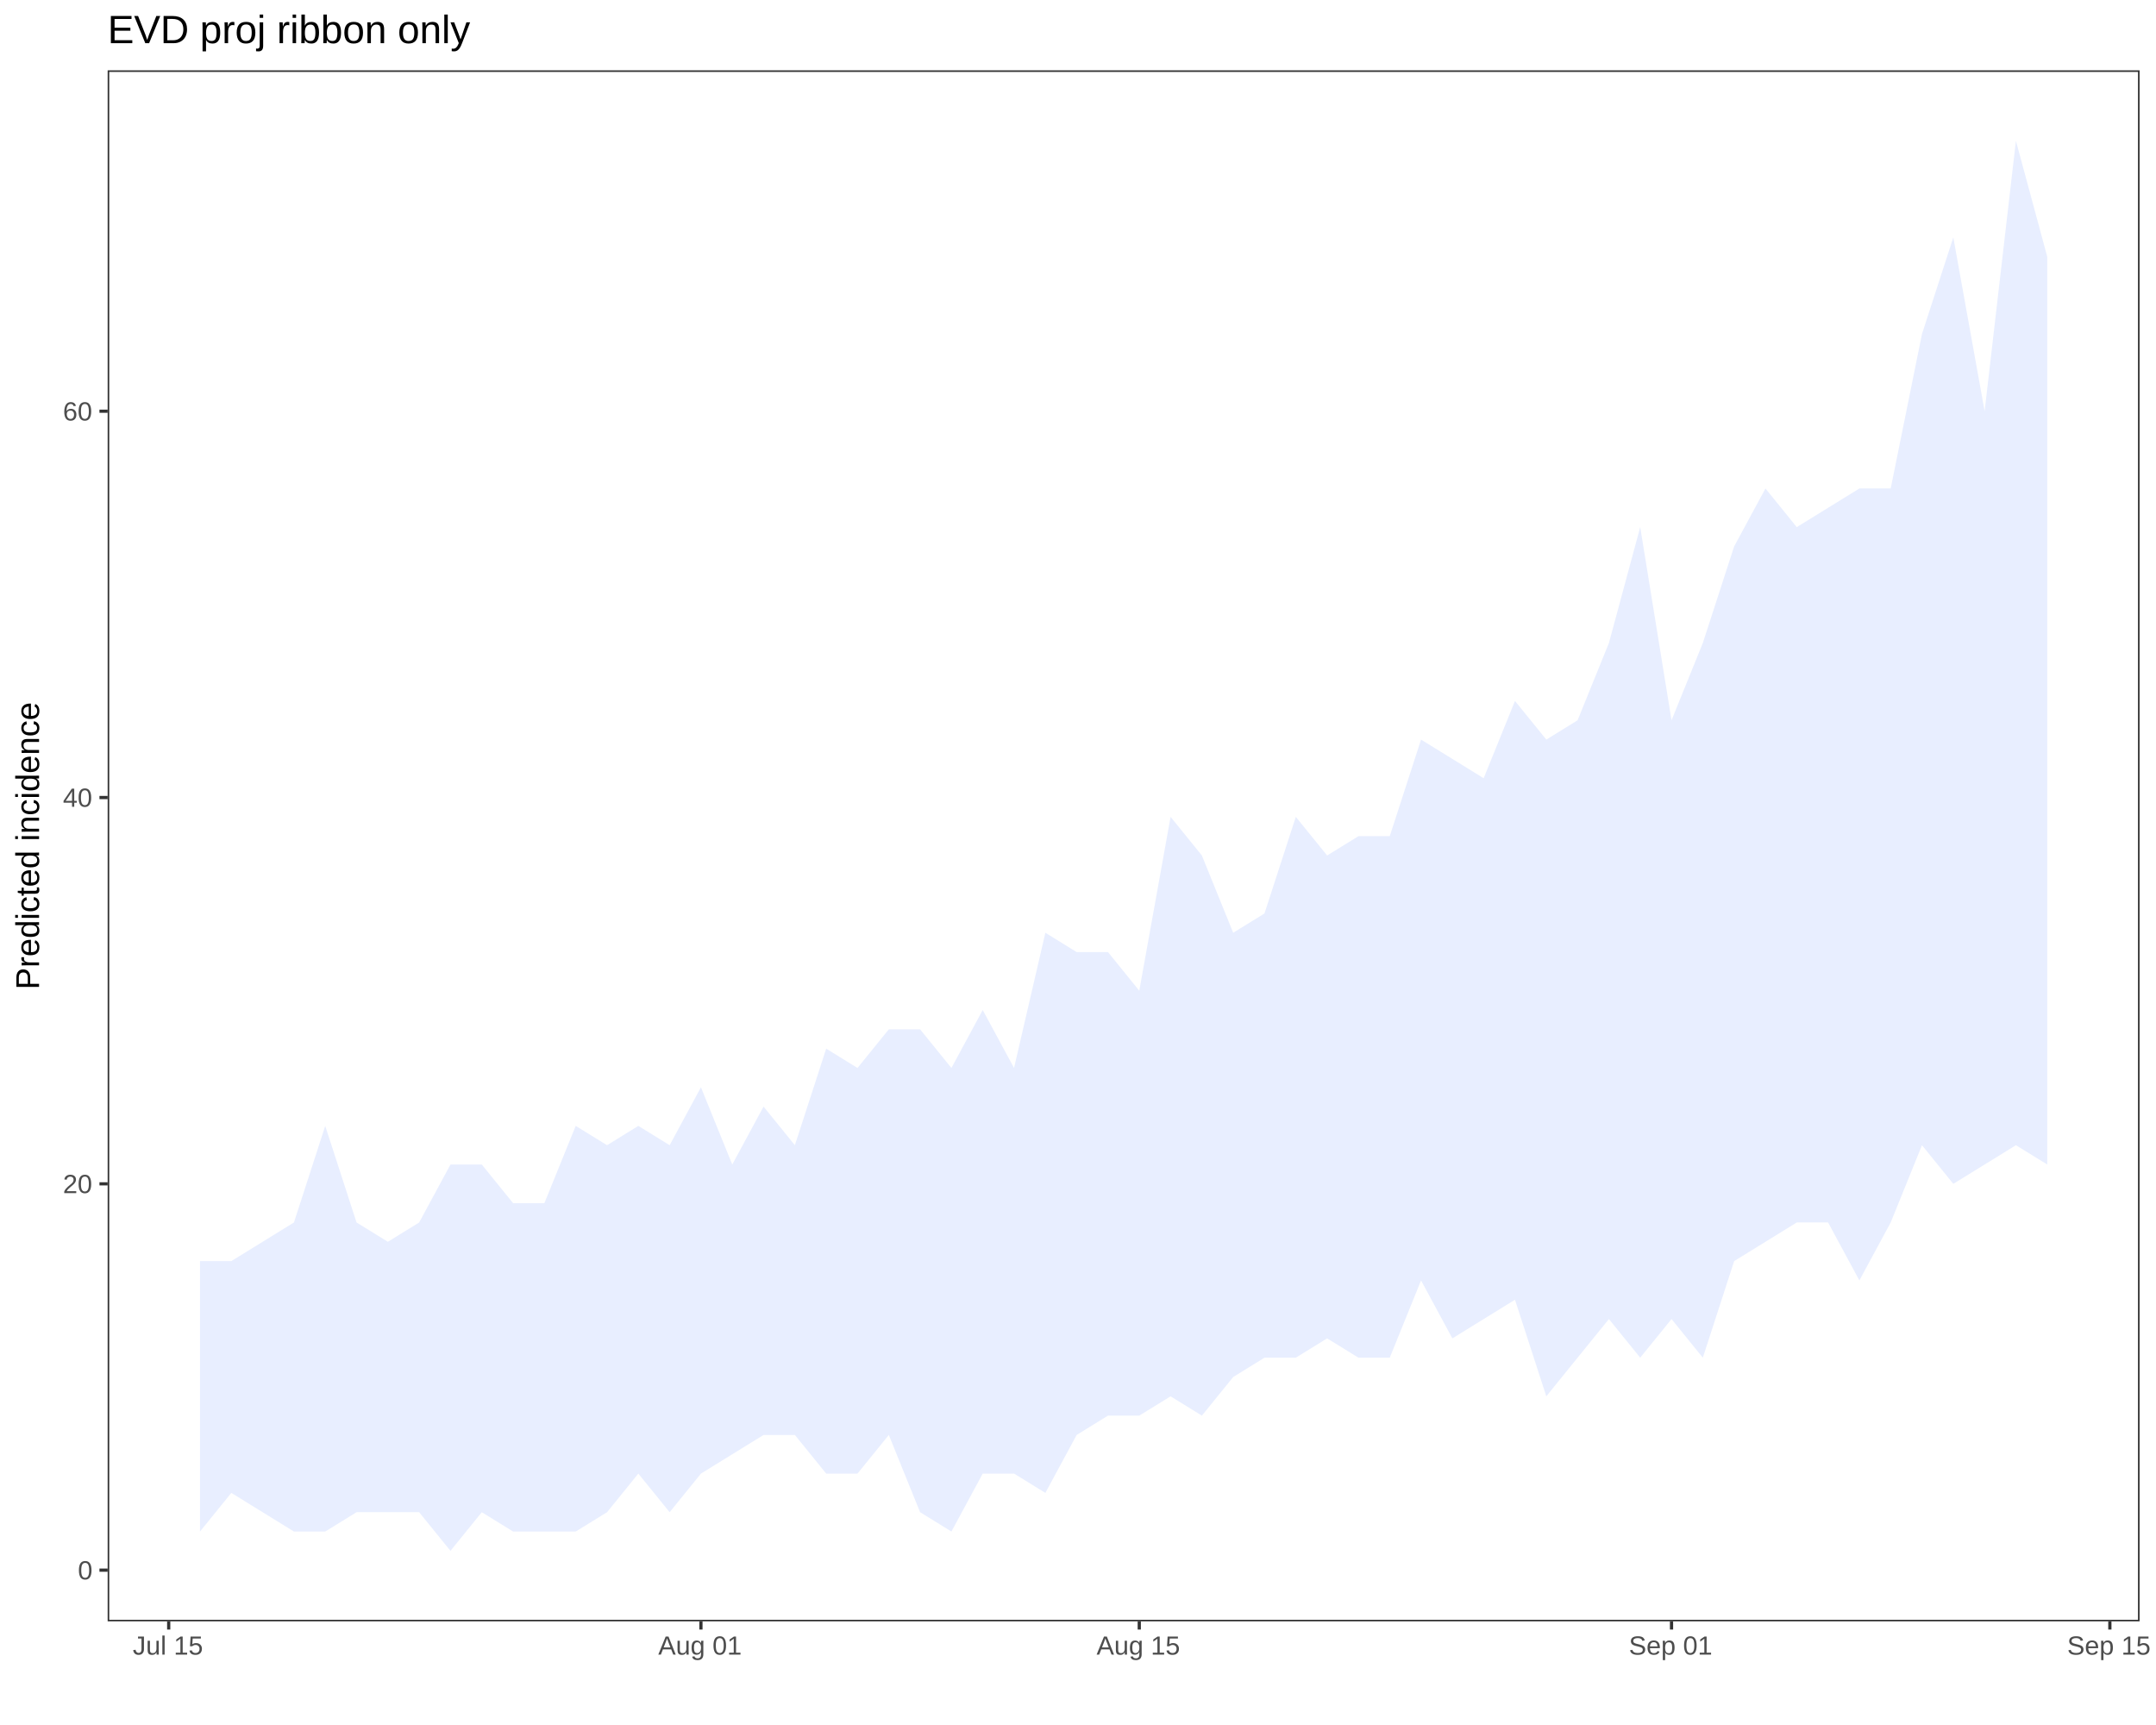
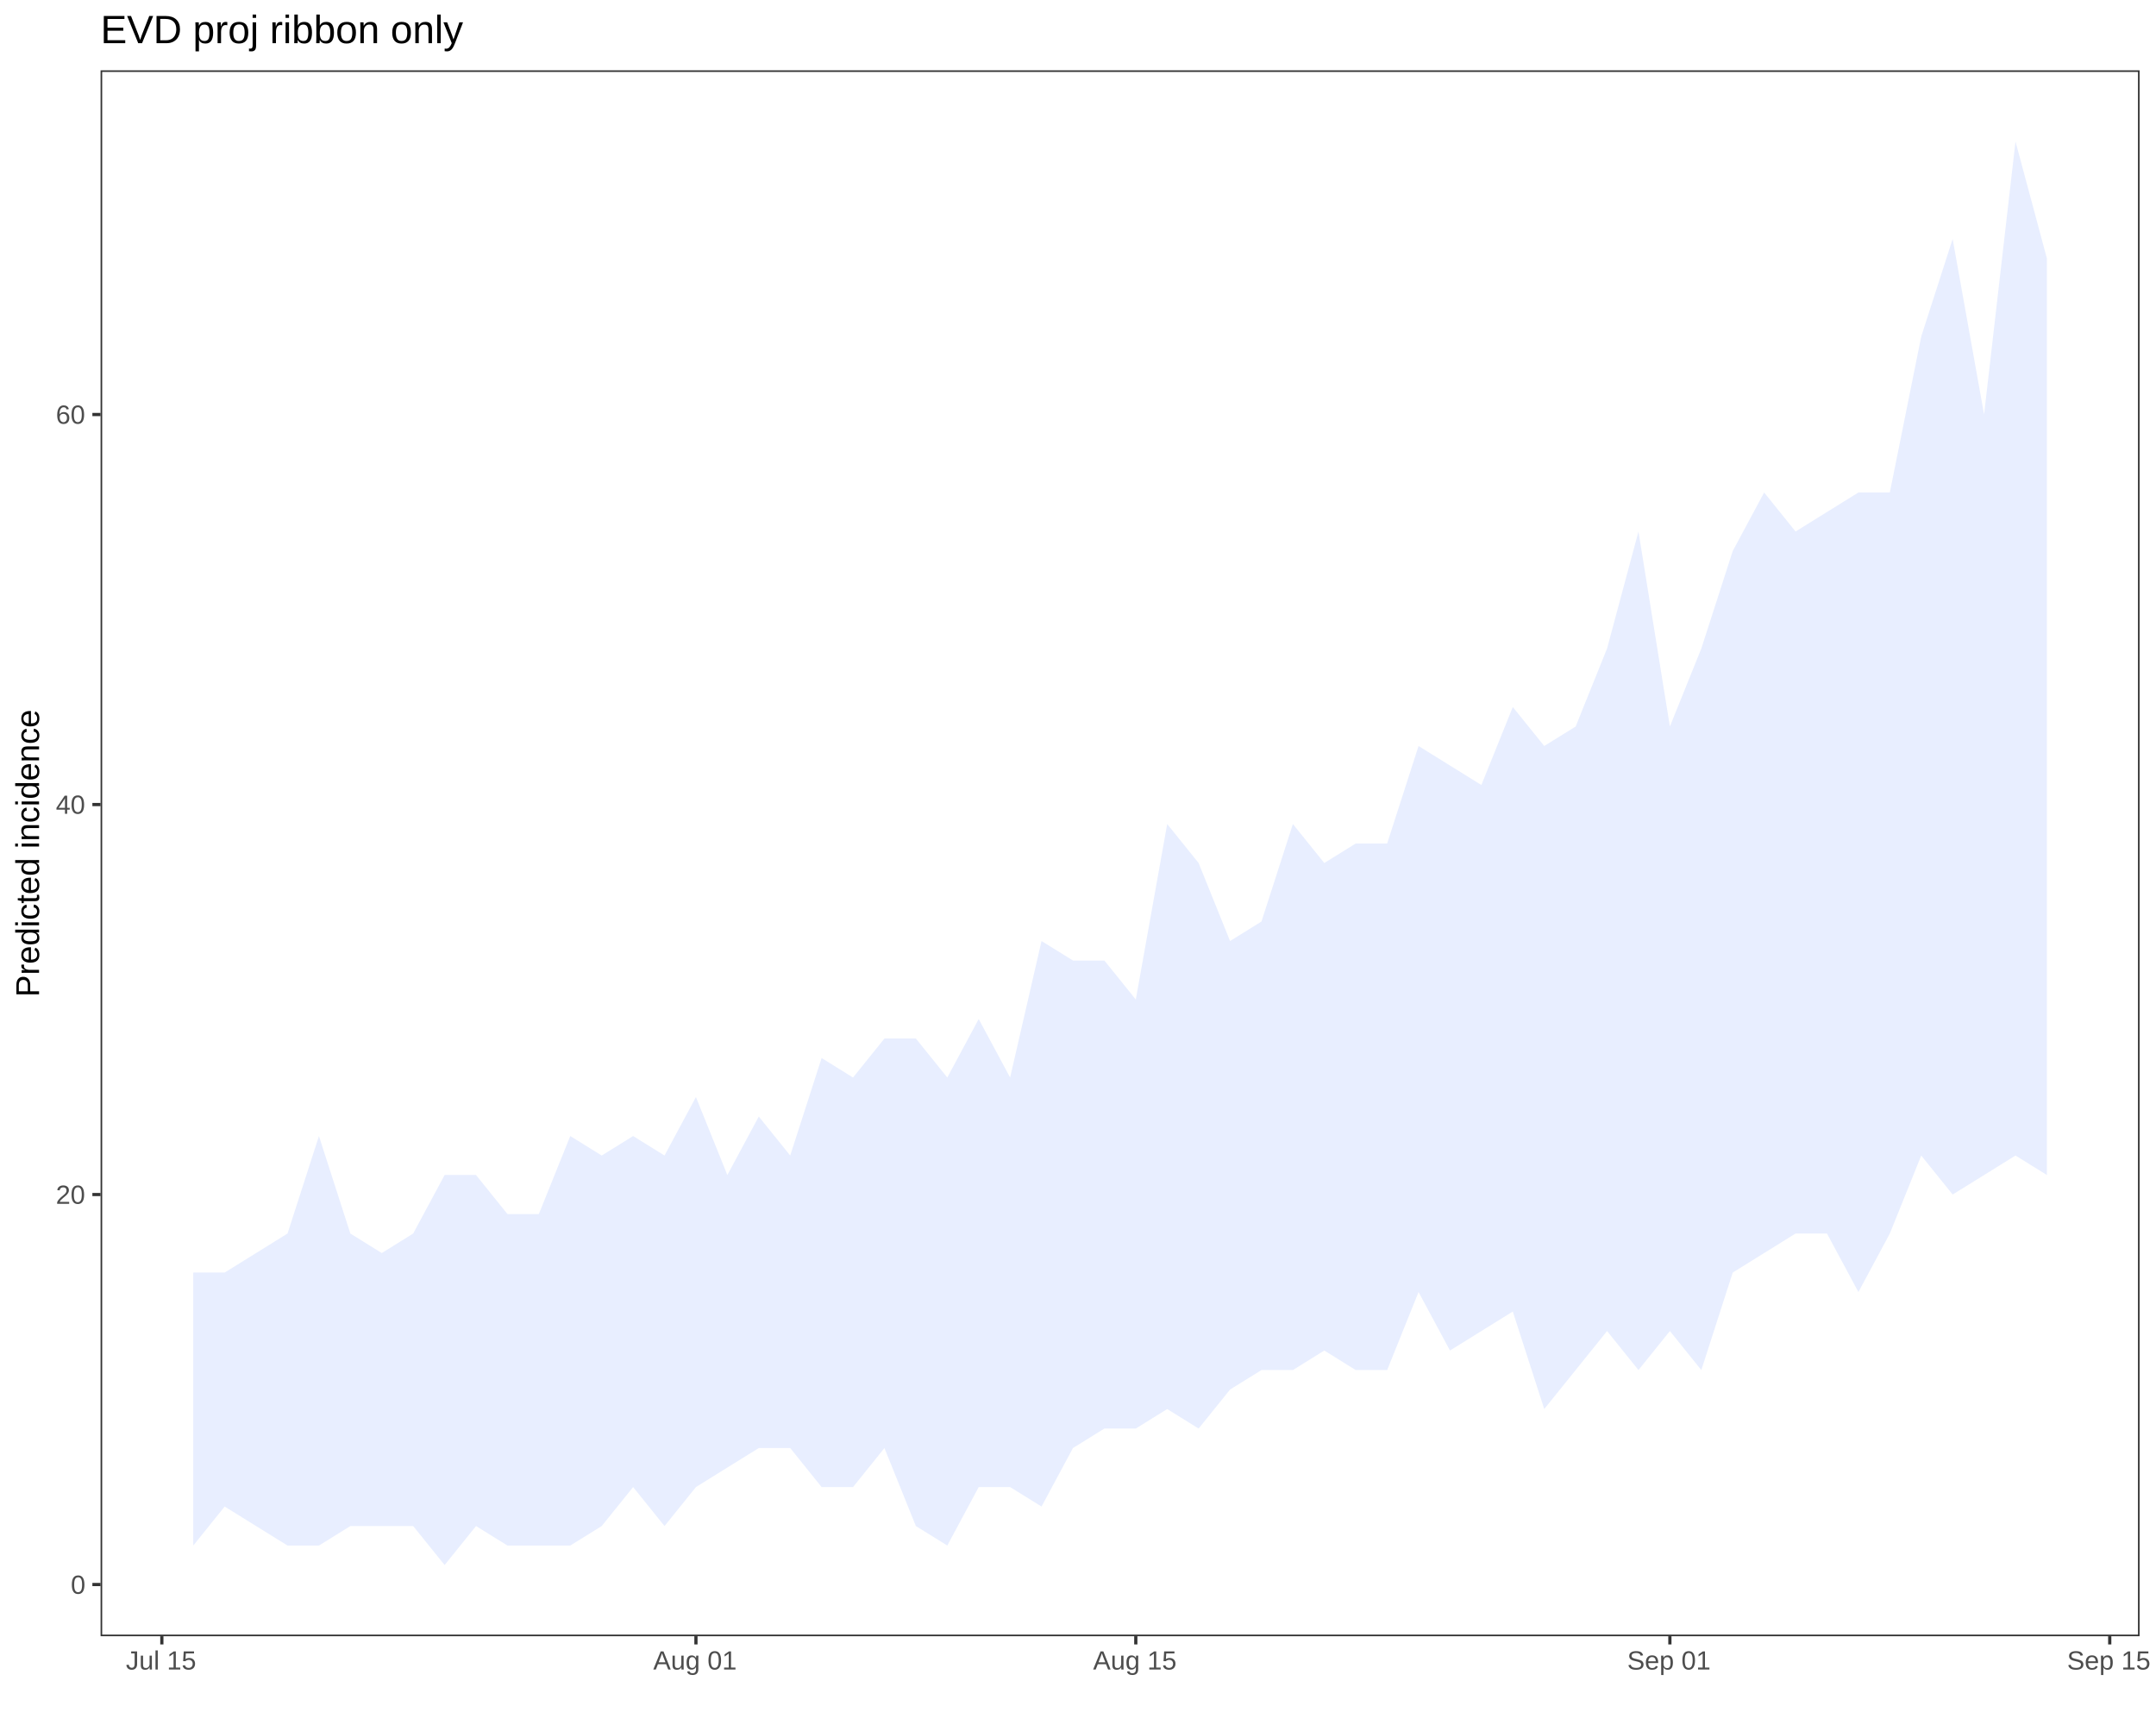
<svg xmlns="http://www.w3.org/2000/svg" viewBox="0 0 720.00 576.00">
  <defs>
    <style type="text/css">
    line, polyline, path, rect, circle {
      fill: none;
      stroke: #000000;
      stroke-linecap: round;
      stroke-linejoin: round;
      stroke-miterlimit: 10.00;
    }
  </style>
  </defs>
  <rect width="100%" height="100%" style="stroke: none; fill: #FFFFFF;" />
  <rect x="0.00" y="0.00" width="720.00" height="576.00" style="stroke-width: 1.07; stroke: #FFFFFF; fill: #FFFFFF;" />
  <defs>
-     <clipPath id="cpMzUuOTQ4fDcxNC41MjF8NTQxLjM5MXwyMy40NzY3">
-       <rect x="35.95" y="23.48" width="678.57" height="517.91" />
+     <clipPath id="cpMzMuNTg4N3w3MTQuNTIxfDU0Ni4zNnwyMy40NzY3">
+       <rect x="33.59" y="23.48" width="680.93" height="522.88" />
    </clipPath>
  </defs>
-   <rect x="35.95" y="23.48" width="678.57" height="517.91" style="stroke-width: 1.07; stroke: none; fill: #FFFFFF;" clip-path="url(#cpMzUuOTQ4fDcxNC41MjF8NTQxLjM5MXwyMy40NzY3)" />
-   <polyline points="66.79,421.10 77.25,421.10 87.70,414.65 98.16,408.20 108.61,375.95 119.07,408.20 129.53,414.65 139.98,408.20 150.44,388.85 160.89,388.85 171.35,401.75 181.80,401.75 192.26,375.95 202.72,382.40 213.17,375.95 223.63,382.40 234.08,363.06 244.54,388.85 254.99,369.51 265.45,382.40 275.91,350.16 286.36,356.61 296.82,343.71 307.27,343.71 317.73,356.61 328.18,337.26 338.64,356.61 349.10,311.46 359.55,317.91 370.01,317.91 380.46,330.81 390.92,272.76 401.37,285.66 411.83,311.46 422.28,305.01 432.74,272.76 443.20,285.66 453.65,279.21 464.11,279.21 474.56,246.96 485.02,253.41 495.47,259.86 505.93,234.06 516.39,246.96 526.84,240.51 537.30,214.71 547.75,176.01 558.21,240.51 568.66,214.71 579.12,182.46 589.58,163.11 600.03,176.01 610.49,169.56 620.94,163.11 631.40,163.11 641.85,111.52 652.31,79.27 662.77,137.31 673.22,47.02 683.68,85.72 683.68,388.85 673.22,382.40 662.77,388.85 652.31,395.30 641.85,382.40 631.40,408.20 620.94,427.55 610.49,408.20 600.03,408.20 589.58,414.65 579.12,421.10 568.66,453.35 558.21,440.45 547.75,453.35 537.30,440.45 526.84,453.35 516.39,466.25 505.93,434.00 495.47,440.45 485.02,446.90 474.56,427.55 464.11,453.35 453.65,453.35 443.20,446.90 432.74,453.35 422.28,453.35 411.83,459.80 401.37,472.70 390.92,466.25 380.46,472.70 370.01,472.70 359.55,479.15 349.10,498.50 338.64,492.05 328.18,492.05 317.73,511.40 307.27,504.95 296.82,479.15 286.36,492.05 275.91,492.05 265.45,479.15 254.99,479.15 244.54,485.60 234.08,492.05 223.63,504.95 213.17,492.05 202.72,504.95 192.26,511.40 181.80,511.40 171.35,511.40 160.89,504.95 150.44,517.85 139.98,504.95 129.53,504.95 119.07,504.95 108.61,511.40 98.16,511.40 87.70,504.95 77.25,498.50 66.79,511.40 " style="stroke-width: 1.07; stroke: none; fill: #B3C6FF; fill-opacity: 0.30;" clip-path="url(#cpMzUuOTQ4fDcxNC41MjF8NTQxLjM5MXwyMy40NzY3)" />
-   <rect x="35.95" y="23.48" width="678.57" height="517.91" style="stroke-width: 1.07; stroke: #333333;" clip-path="url(#cpMzUuOTQ4fDcxNC41MjF8NTQxLjM5MXwyMy40NzY3)" />
+   <rect x="33.59" y="23.48" width="680.93" height="522.88" style="stroke-width: 1.07; stroke: none; fill: #FFFFFF;" clip-path="url(#cpMzMuNTg4N3w3MTQuNTIxfDU0Ni4zNnwyMy40NzY3)" />
+   <polyline points="64.54,424.92 75.03,424.92 85.52,418.41 96.02,411.89 106.51,379.34 117.00,411.89 127.49,418.41 137.98,411.89 148.48,392.36 158.97,392.36 169.46,405.38 179.95,405.38 190.44,379.34 200.94,385.85 211.43,379.34 221.92,385.85 232.41,366.31 242.90,392.36 253.40,372.82 263.89,385.85 274.38,353.29 284.87,359.80 295.36,346.78 305.86,346.78 316.35,359.80 326.84,340.27 337.33,359.80 347.82,314.22 358.32,320.73 368.81,320.73 379.30,333.76 389.79,275.15 400.28,288.17 410.78,314.22 421.27,307.71 431.76,275.15 442.25,288.17 452.74,281.66 463.24,281.66 473.73,249.10 484.22,255.62 494.71,262.13 505.20,236.08 515.70,249.10 526.19,242.59 536.68,216.55 547.17,177.48 557.66,242.59 568.16,216.55 578.65,183.99 589.14,164.45 599.63,177.48 610.12,170.96 620.62,164.45 631.11,164.45 641.60,112.36 652.09,79.80 662.59,138.41 673.08,47.24 683.57,86.31 683.57,392.36 673.08,385.85 662.59,392.36 652.09,398.87 641.60,385.85 631.11,411.89 620.62,431.43 610.12,411.89 599.63,411.89 589.14,418.41 578.65,424.92 568.16,457.48 557.66,444.45 547.17,457.48 536.68,444.45 526.19,457.48 515.70,470.50 505.20,437.94 494.71,444.45 484.22,450.96 473.73,431.43 463.24,457.48 452.74,457.48 442.25,450.96 431.76,457.48 421.27,457.48 410.78,463.99 400.28,477.01 389.79,470.50 379.30,477.01 368.81,477.01 358.32,483.52 347.82,503.06 337.33,496.55 326.84,496.55 316.35,516.08 305.86,509.57 295.36,483.52 284.87,496.55 274.38,496.55 263.89,483.52 253.40,483.52 242.90,490.03 232.41,496.55 221.92,509.57 211.43,496.55 200.94,509.57 190.44,516.08 179.95,516.08 169.46,516.08 158.97,509.57 148.48,522.59 137.98,509.57 127.49,509.57 117.00,509.57 106.51,516.08 96.02,516.08 85.52,509.57 75.03,503.06 64.54,516.08 " style="stroke-width: 1.07; stroke: none; fill: #B3C6FF; fill-opacity: 0.30;" clip-path="url(#cpMzMuNTg4N3w3MTQuNTIxfDU0Ni4zNnwyMy40NzY3)" />
+   <rect x="33.59" y="23.48" width="680.93" height="522.88" style="stroke-width: 1.07; stroke: #333333;" clip-path="url(#cpMzMuNTg4N3w3MTQuNTIxfDU0Ni4zNnwyMy40NzY3)" />
  <defs>
    <clipPath id="cpMHw3MjB8NTc2fDA=">
      <rect x="0.00" y="0.00" width="720.00" height="576.00" />
    </clipPath>
  </defs>
  <g clip-path="url(#cpMHw3MjB8NTc2fDA=)">
-     <text x="26.01" y="527.39" style="font-size: 8.80px; fill: #4D4D4D; font-family: Liberation Sans;" textLength="5.01px" lengthAdjust="spacingAndGlyphs">0</text>
+     <text x="23.65" y="532.20" style="font-size: 8.80px; fill: #4D4D4D; font-family: Liberation Sans;" textLength="5.01px" lengthAdjust="spacingAndGlyphs">0</text>
  </g>
  <g clip-path="url(#cpMHw3MjB8NTc2fDA=)">
-     <text x="21.01" y="398.40" style="font-size: 8.80px; fill: #4D4D4D; font-family: Liberation Sans;" textLength="10.01px" lengthAdjust="spacingAndGlyphs">20</text>
+     <text x="18.65" y="401.97" style="font-size: 8.80px; fill: #4D4D4D; font-family: Liberation Sans;" textLength="10.01px" lengthAdjust="spacingAndGlyphs">20</text>
  </g>
  <g clip-path="url(#cpMHw3MjB8NTc2fDA=)">
-     <text x="21.01" y="269.40" style="font-size: 8.80px; fill: #4D4D4D; font-family: Liberation Sans;" textLength="10.01px" lengthAdjust="spacingAndGlyphs">40</text>
+     <text x="18.65" y="271.73" style="font-size: 8.80px; fill: #4D4D4D; font-family: Liberation Sans;" textLength="10.01px" lengthAdjust="spacingAndGlyphs">40</text>
  </g>
  <g clip-path="url(#cpMHw3MjB8NTc2fDA=)">
-     <text x="21.01" y="140.41" style="font-size: 8.80px; fill: #4D4D4D; font-family: Liberation Sans;" textLength="10.01px" lengthAdjust="spacingAndGlyphs">60</text>
+     <text x="18.65" y="141.50" style="font-size: 8.80px; fill: #4D4D4D; font-family: Liberation Sans;" textLength="10.01px" lengthAdjust="spacingAndGlyphs">60</text>
  </g>
-   <polyline points="33.21,524.30 35.95,524.30 " style="stroke-width: 1.07; stroke: #333333; stroke-linecap: butt;" clip-path="url(#cpMHw3MjB8NTc2fDA=)" />
-   <polyline points="33.21,395.30 35.95,395.30 " style="stroke-width: 1.07; stroke: #333333; stroke-linecap: butt;" clip-path="url(#cpMHw3MjB8NTc2fDA=)" />
-   <polyline points="33.21,266.31 35.95,266.31 " style="stroke-width: 1.07; stroke: #333333; stroke-linecap: butt;" clip-path="url(#cpMHw3MjB8NTc2fDA=)" />
-   <polyline points="33.21,137.31 35.95,137.31 " style="stroke-width: 1.07; stroke: #333333; stroke-linecap: butt;" clip-path="url(#cpMHw3MjB8NTc2fDA=)" />
-   <polyline points="56.34,544.13 56.34,541.39 " style="stroke-width: 1.07; stroke: #333333; stroke-linecap: butt;" clip-path="url(#cpMHw3MjB8NTc2fDA=)" />
-   <polyline points="234.08,544.13 234.08,541.39 " style="stroke-width: 1.07; stroke: #333333; stroke-linecap: butt;" clip-path="url(#cpMHw3MjB8NTc2fDA=)" />
-   <polyline points="380.46,544.13 380.46,541.39 " style="stroke-width: 1.07; stroke: #333333; stroke-linecap: butt;" clip-path="url(#cpMHw3MjB8NTc2fDA=)" />
-   <polyline points="558.21,544.13 558.21,541.39 " style="stroke-width: 1.07; stroke: #333333; stroke-linecap: butt;" clip-path="url(#cpMHw3MjB8NTc2fDA=)" />
-   <polyline points="704.59,544.13 704.59,541.39 " style="stroke-width: 1.07; stroke: #333333; stroke-linecap: butt;" clip-path="url(#cpMHw3MjB8NTc2fDA=)" />
+   <polyline points="30.85,529.10 33.59,529.10 " style="stroke-width: 1.07; stroke: #333333; stroke-linecap: butt;" clip-path="url(#cpMHw3MjB8NTc2fDA=)" />
+   <polyline points="30.85,398.87 33.59,398.87 " style="stroke-width: 1.07; stroke: #333333; stroke-linecap: butt;" clip-path="url(#cpMHw3MjB8NTc2fDA=)" />
+   <polyline points="30.85,268.64 33.59,268.64 " style="stroke-width: 1.07; stroke: #333333; stroke-linecap: butt;" clip-path="url(#cpMHw3MjB8NTc2fDA=)" />
+   <polyline points="30.85,138.41 33.59,138.41 " style="stroke-width: 1.07; stroke: #333333; stroke-linecap: butt;" clip-path="url(#cpMHw3MjB8NTc2fDA=)" />
+   <polyline points="54.05,549.10 54.05,546.36 " style="stroke-width: 1.07; stroke: #333333; stroke-linecap: butt;" clip-path="url(#cpMHw3MjB8NTc2fDA=)" />
+   <polyline points="232.41,549.10 232.41,546.36 " style="stroke-width: 1.07; stroke: #333333; stroke-linecap: butt;" clip-path="url(#cpMHw3MjB8NTc2fDA=)" />
+   <polyline points="379.30,549.10 379.30,546.36 " style="stroke-width: 1.07; stroke: #333333; stroke-linecap: butt;" clip-path="url(#cpMHw3MjB8NTc2fDA=)" />
+   <polyline points="557.66,549.10 557.66,546.36 " style="stroke-width: 1.07; stroke: #333333; stroke-linecap: butt;" clip-path="url(#cpMHw3MjB8NTc2fDA=)" />
+   <polyline points="704.55,549.10 704.55,546.36 " style="stroke-width: 1.07; stroke: #333333; stroke-linecap: butt;" clip-path="url(#cpMHw3MjB8NTc2fDA=)" />
  <g clip-path="url(#cpMHw3MjB8NTc2fDA=)">
-     <text x="44.33" y="552.51" style="font-size: 8.80px; fill: #4D4D4D; font-family: Liberation Sans;" textLength="24.02px" lengthAdjust="spacingAndGlyphs">Jul 15</text>
+     <text x="42.04" y="557.48" style="font-size: 8.80px; fill: #4D4D4D; font-family: Liberation Sans;" textLength="24.02px" lengthAdjust="spacingAndGlyphs">Jul 15</text>
  </g>
  <g clip-path="url(#cpMHw3MjB8NTc2fDA=)">
-     <text x="219.82" y="552.51" style="font-size: 8.80px; fill: #4D4D4D; font-family: Liberation Sans;" textLength="28.52px" lengthAdjust="spacingAndGlyphs">Aug 01</text>
+     <text x="218.15" y="557.48" style="font-size: 8.80px; fill: #4D4D4D; font-family: Liberation Sans;" textLength="28.52px" lengthAdjust="spacingAndGlyphs">Aug 01</text>
  </g>
  <g clip-path="url(#cpMHw3MjB8NTc2fDA=)">
-     <text x="366.20" y="552.51" style="font-size: 8.80px; fill: #4D4D4D; font-family: Liberation Sans;" textLength="28.52px" lengthAdjust="spacingAndGlyphs">Aug 15</text>
+     <text x="365.04" y="557.48" style="font-size: 8.80px; fill: #4D4D4D; font-family: Liberation Sans;" textLength="28.52px" lengthAdjust="spacingAndGlyphs">Aug 15</text>
  </g>
  <g clip-path="url(#cpMHw3MjB8NTc2fDA=)">
-     <text x="543.95" y="552.51" style="font-size: 8.80px; fill: #4D4D4D; font-family: Liberation Sans;" textLength="28.52px" lengthAdjust="spacingAndGlyphs">Sep 01</text>
+     <text x="543.40" y="557.48" style="font-size: 8.80px; fill: #4D4D4D; font-family: Liberation Sans;" textLength="28.52px" lengthAdjust="spacingAndGlyphs">Sep 01</text>
  </g>
  <g clip-path="url(#cpMHw3MjB8NTc2fDA=)">
-     <text x="690.33" y="552.51" style="font-size: 8.80px; fill: #4D4D4D; font-family: Liberation Sans;" textLength="28.52px" lengthAdjust="spacingAndGlyphs">Sep 15</text>
+     <text x="690.29" y="557.48" style="font-size: 8.80px; fill: #4D4D4D; font-family: Liberation Sans;" textLength="28.52px" lengthAdjust="spacingAndGlyphs">Sep 15</text>
  </g>
  <g clip-path="url(#cpMHw3MjB8NTc2fDA=)">
-     <text transform="translate(13.04,330.44) rotate(-90)" style="font-size: 11.00px; font-family: Liberation Sans;" textLength="96.00px" lengthAdjust="spacingAndGlyphs">Predicted incidence</text>
+     <text transform="translate(13.04,332.92) rotate(-90)" style="font-size: 11.00px; font-family: Liberation Sans;" textLength="96.00px" lengthAdjust="spacingAndGlyphs">Predicted incidence</text>
  </g>
  <g clip-path="url(#cpMHw3MjB8NTc2fDA=)">
-     <text x="35.95" y="14.42" style="font-size: 13.20px; font-family: Liberation Sans;" textLength="119.23px" lengthAdjust="spacingAndGlyphs">EVD proj ribbon only</text>
+     <text x="33.59" y="14.42" style="font-size: 13.20px; font-family: Liberation Sans;" textLength="119.23px" lengthAdjust="spacingAndGlyphs">EVD proj ribbon only</text>
  </g>
</svg>
